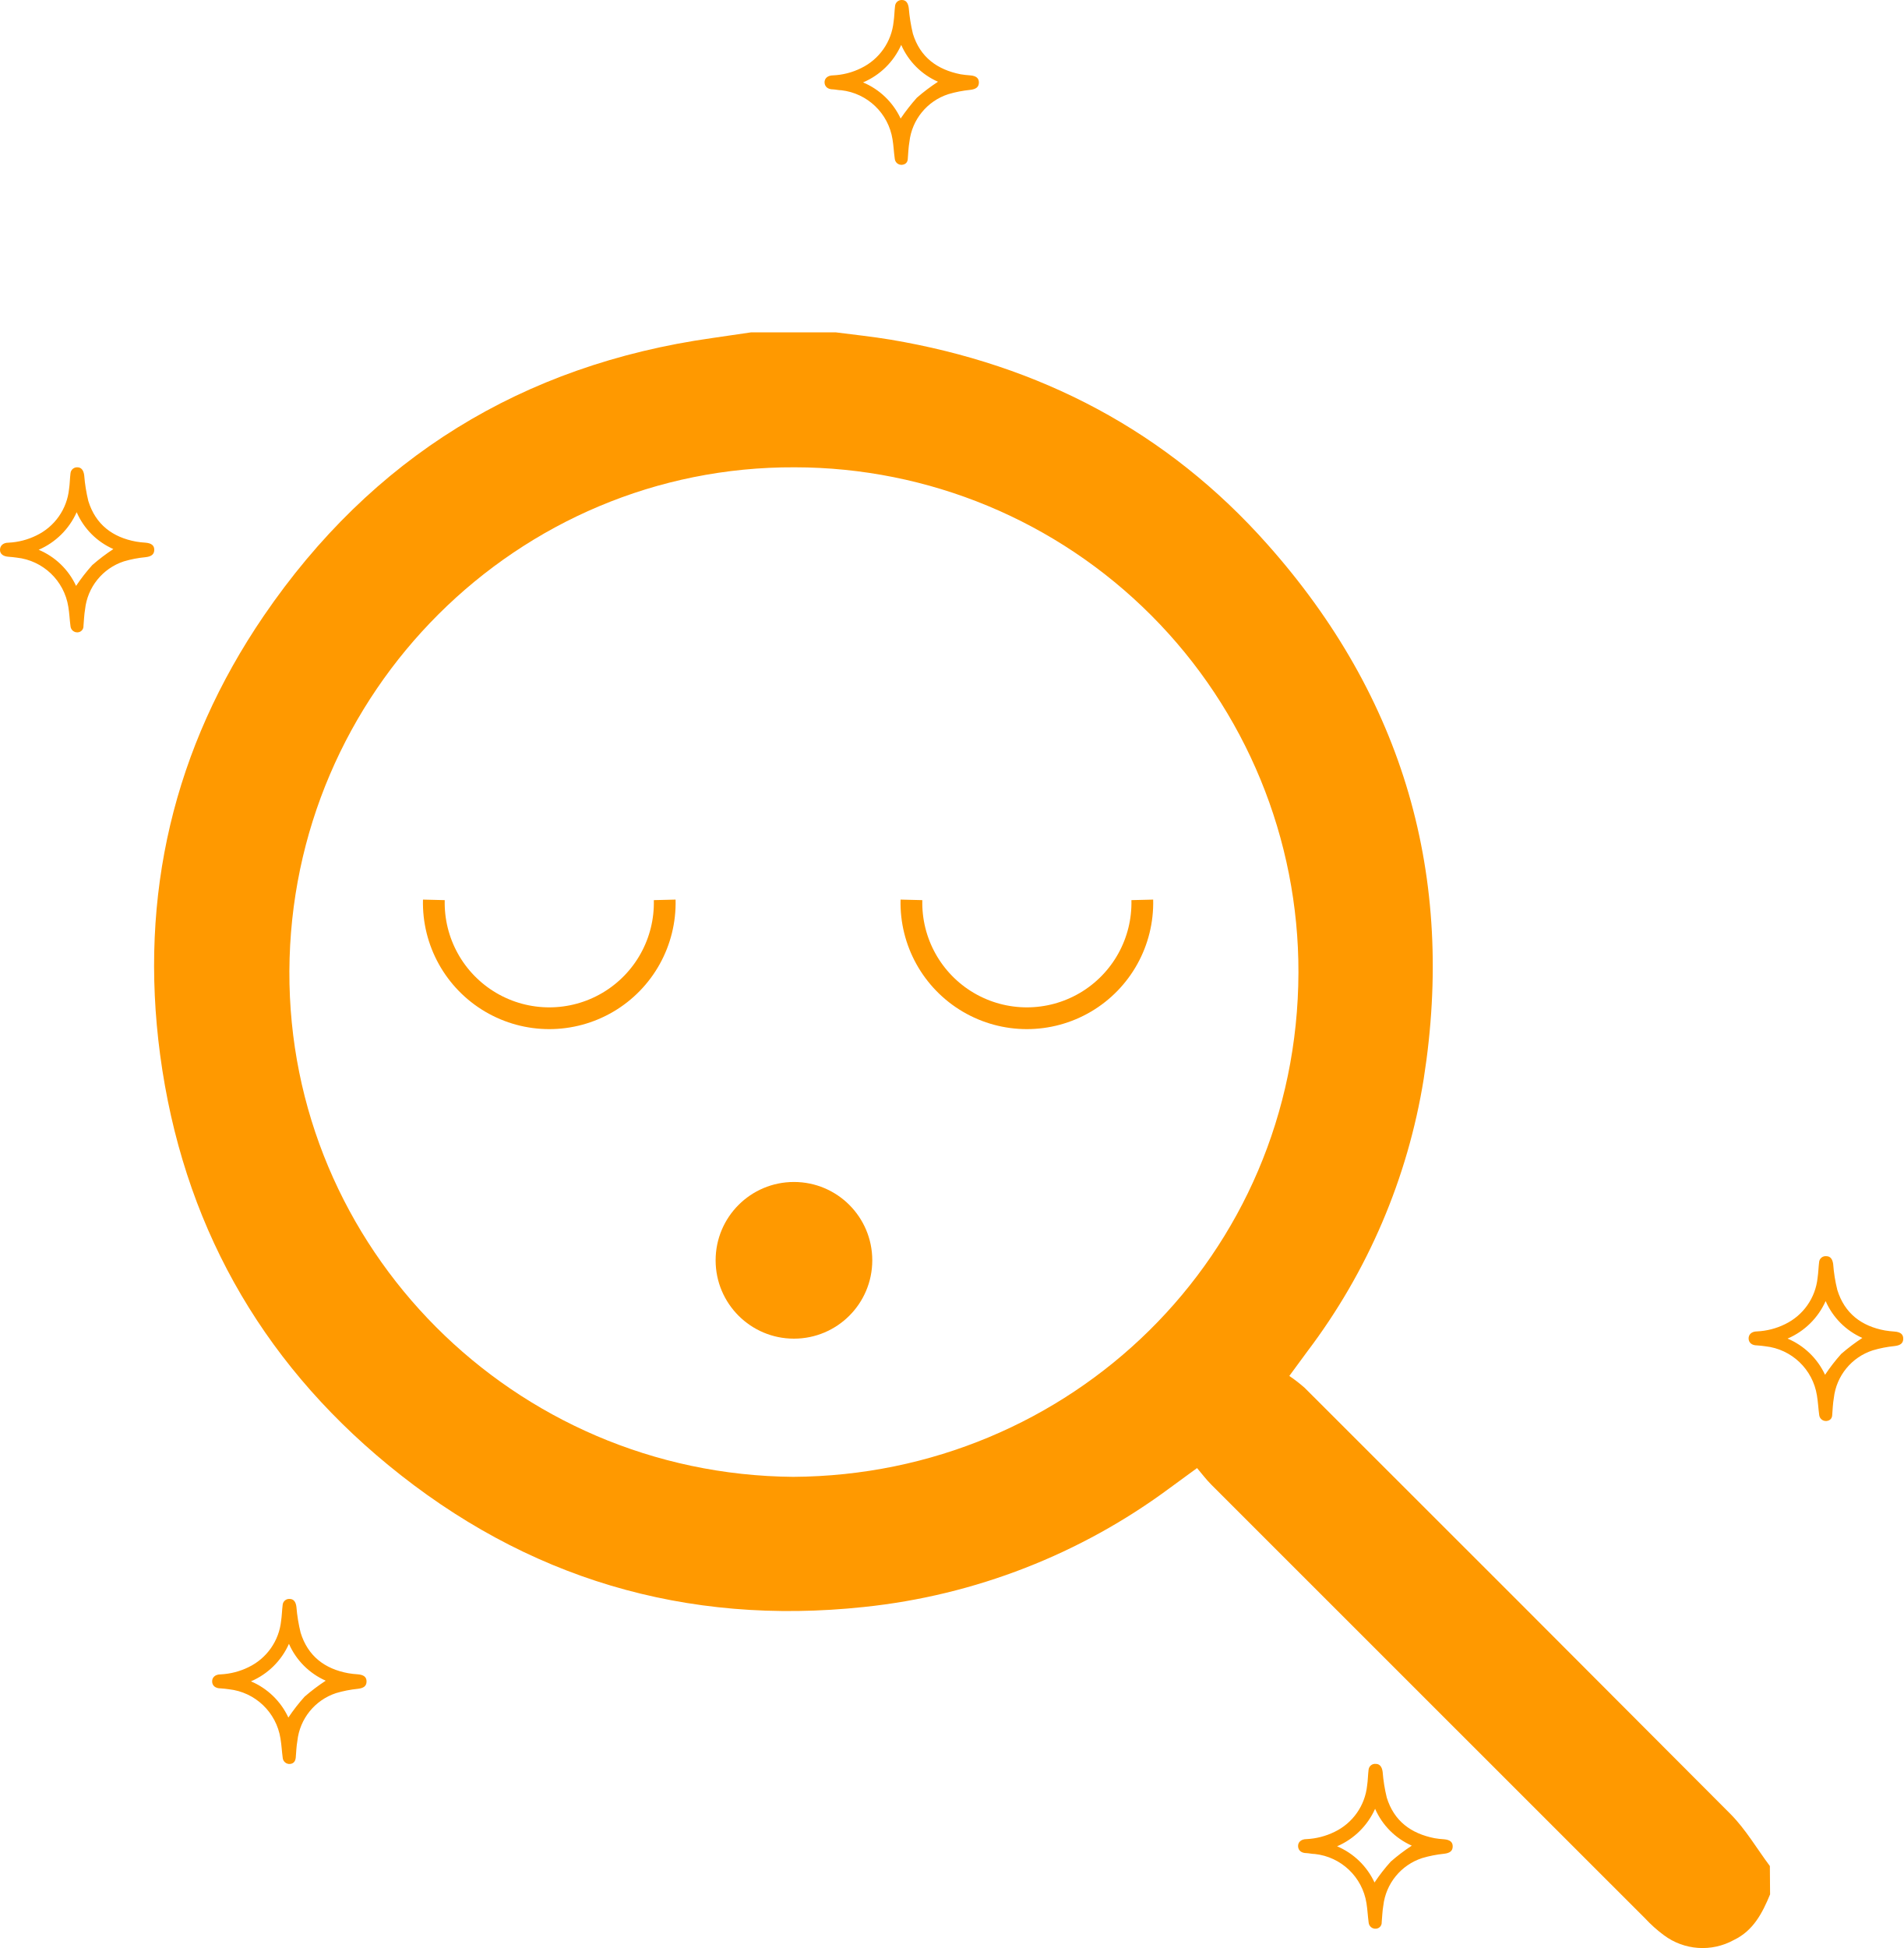
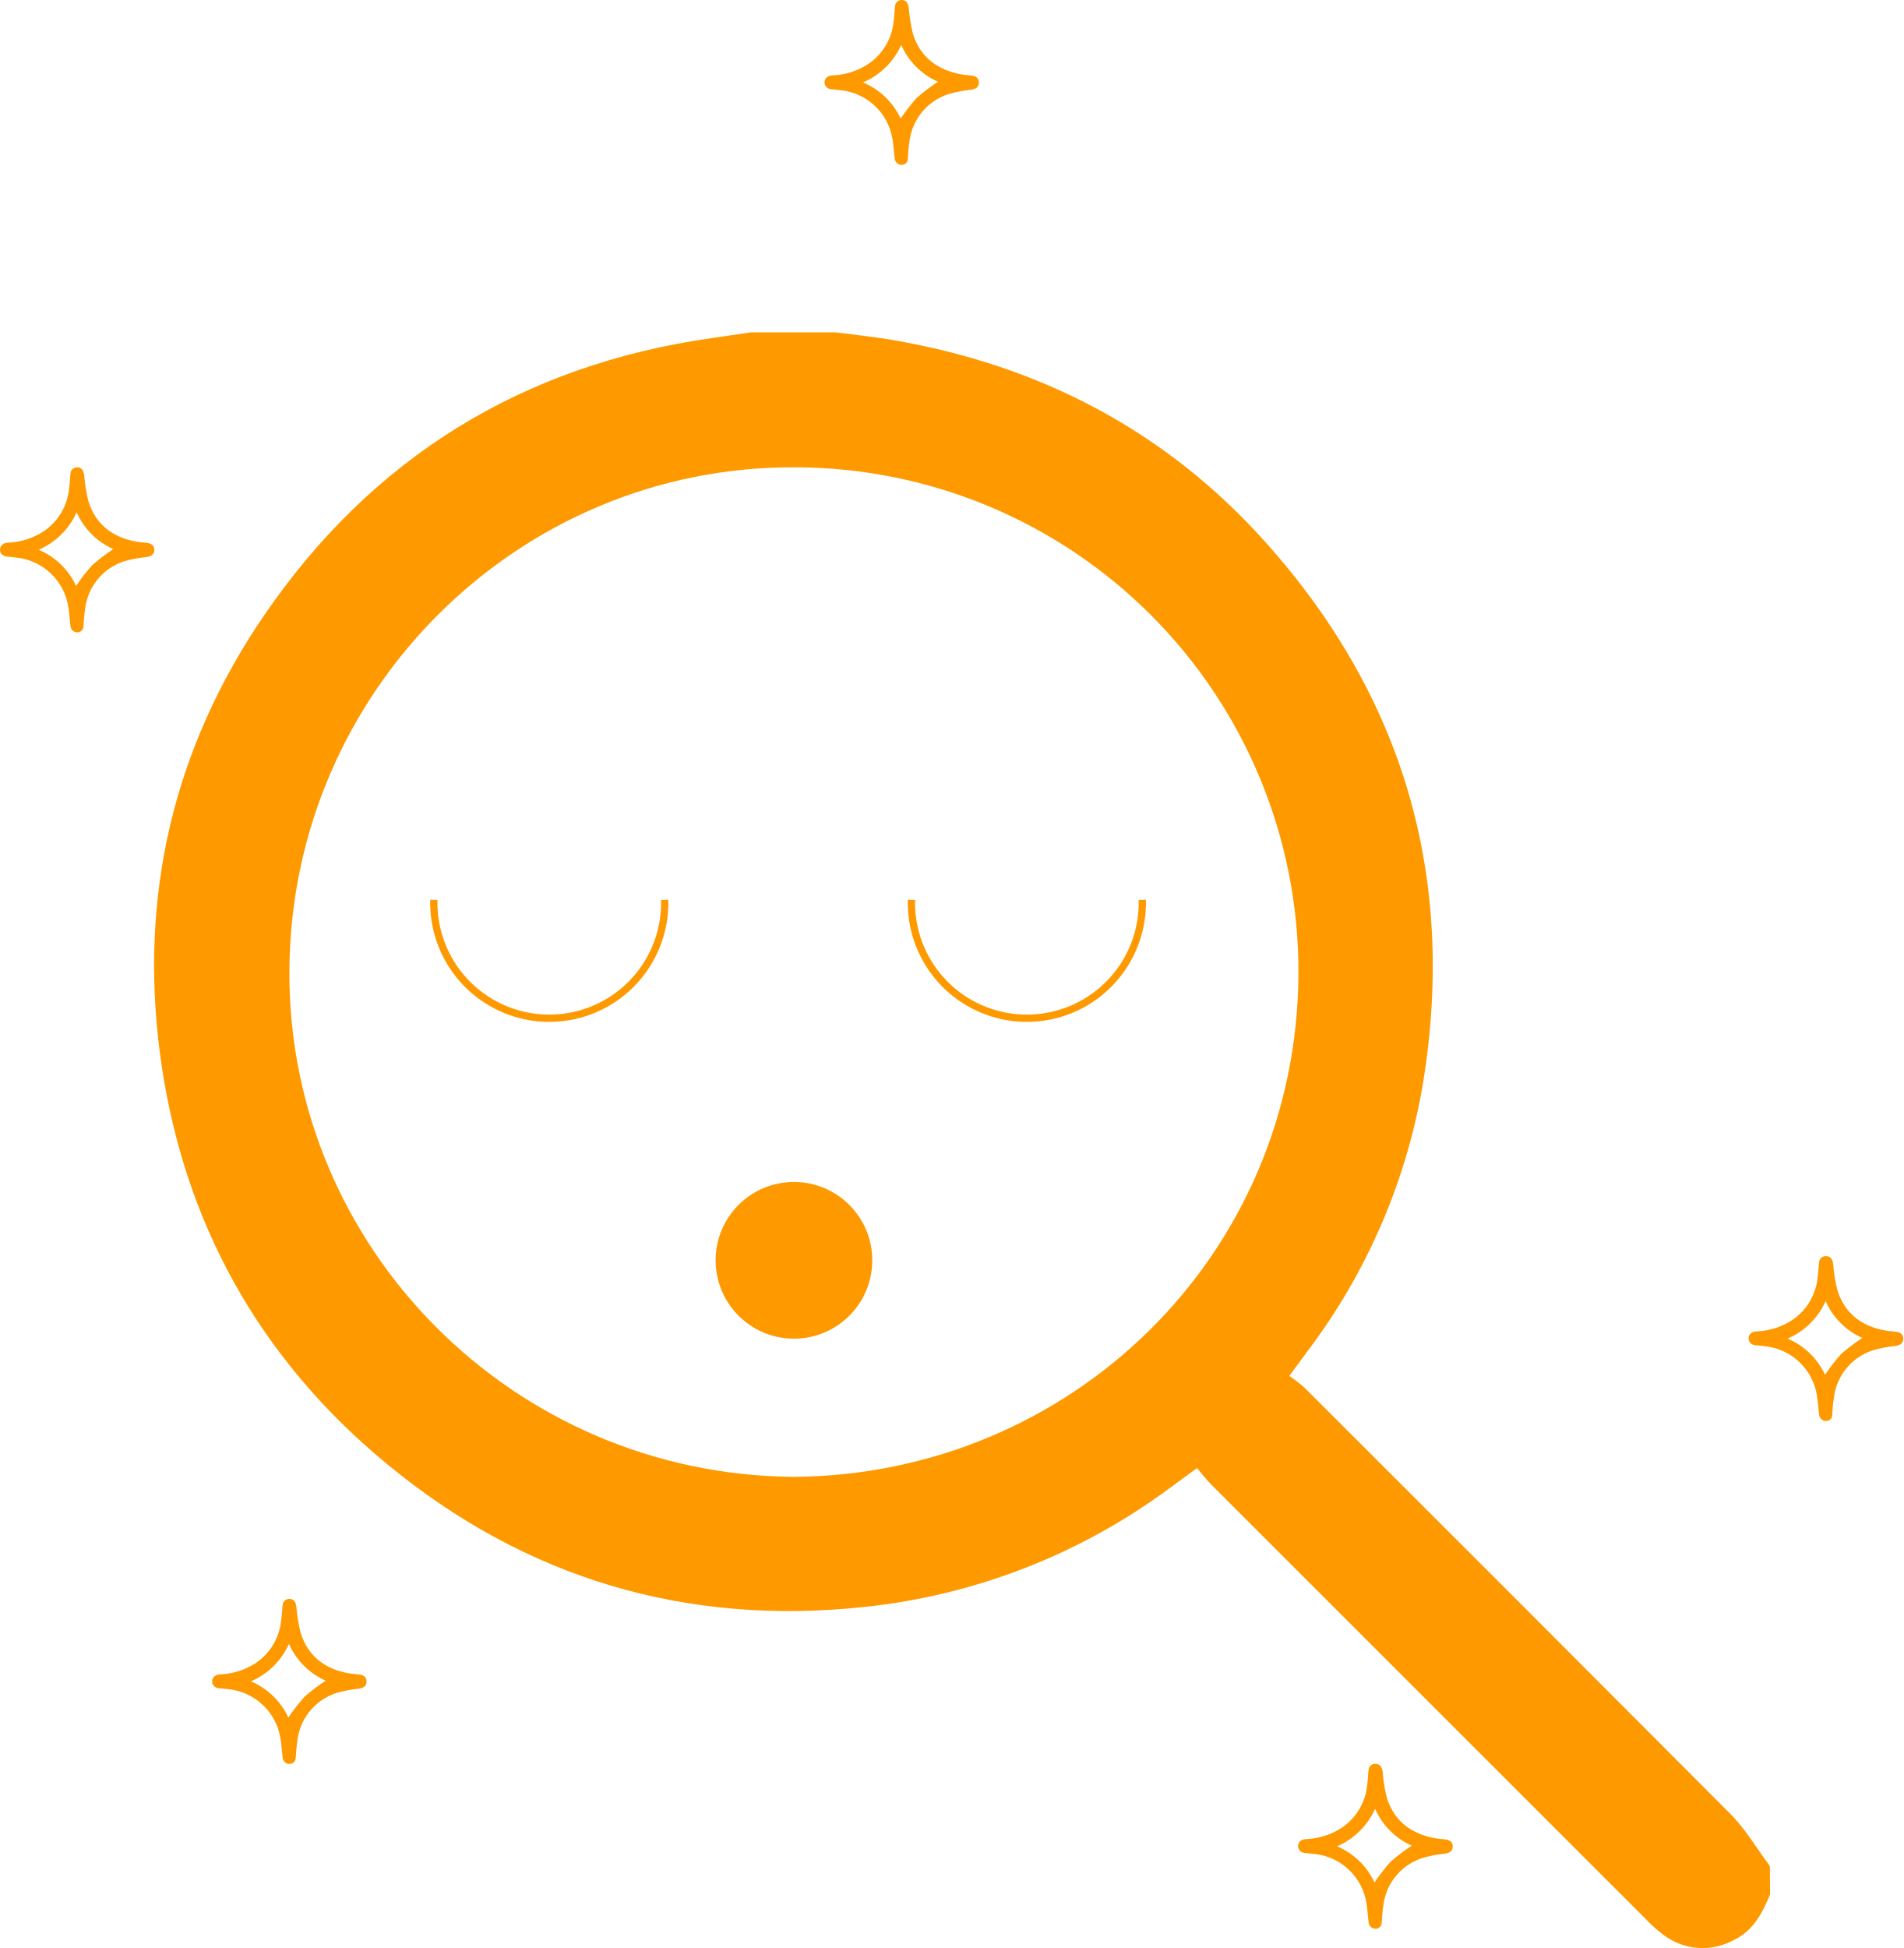
<svg xmlns="http://www.w3.org/2000/svg" viewBox="0 0 262.42 268.54">
  <defs>
-     <style>.cls-1{fill:#f90;}.cls-2{fill:none;stroke:#f90;stroke-miterlimit:10;stroke-width:3px;}</style>
+     <style>.cls-1{fill:#f90;}.cls-2{fill:none;stroke:#f90;stroke-miterlimit:10;strokeWidth:3px;}</style>
  </defs>
  <g id="Layer_2" data-name="Layer 2">
    <g id="Layer_1-2" data-name="Layer 1">
      <path class="cls-1" d="M244.06,261.15c-1.06,2.56-2.3,5-5,6.29a8.92,8.92,0,0,1-9.65-.67,18.77,18.77,0,0,1-2.58-2.31Q196.94,234.57,167,204.65c-.66-.66-1.23-1.42-1.95-2.27l-3.72,2.72a85.71,85.71,0,0,1-42.21,16.43c-24.57,2.62-46.61-3.95-65.62-19.59-17.78-14.62-28.35-33.59-31.42-56.52-2.93-22,1.87-42.33,14.3-60.54C51.25,63.12,72,50.3,98.2,46.6c1.78-.25,3.55-.52,5.33-.78h11.74c2.5.33,5,.58,7.5,1,20.58,3.46,38.14,12.61,52,28.24,18.76,21.11,25.92,45.8,21.53,73.68a84.39,84.39,0,0,1-16.06,37.58l-2.47,3.36a20.18,20.18,0,0,1,2.13,1.65q29.4,29.34,58.72,58.76c2.09,2.11,3.62,4.76,5.41,7.15ZM109.38,203.59c38.17-.23,69.53-30.44,69.65-69.5a69.49,69.49,0,0,0-69.45-69.67c-38.21-.17-69.51,31-69.68,69.46C39.74,172.08,70.84,203.28,109.38,203.59Z" />
      <path class="cls-1" d="M124.36,0c.56,0,.85.41.94,1.1a23.45,23.45,0,0,0,.57,3.55c1,3.24,3.35,4.95,6.58,5.59.43.08.87.11,1.31.15.82.06,1.22.38,1.21,1s-.41.91-1.21,1a16.33,16.33,0,0,0-3,.59,7.83,7.83,0,0,0-5.37,6.57c-.13.75-.16,1.52-.22,2.28,0,.5-.27.84-.8.89a.92.92,0,0,1-1-.85c-.13-.89-.16-1.79-.31-2.67A8.08,8.08,0,0,0,116,12.44c-.38,0-.76-.1-1.14-.12-.72,0-1.14-.37-1.17-.93s.41-1,1.17-1a9.65,9.65,0,0,0,3.87-1A8,8,0,0,0,123.21,3c.11-.71.11-1.44.2-2.16A.91.91,0,0,1,124.36,0Zm-.18,16.34a27.85,27.85,0,0,1,2.24-2.87,26.12,26.12,0,0,1,2.91-2.2,9.89,9.89,0,0,1-5.07-5.08A10.06,10.06,0,0,1,119,11.36,10,10,0,0,1,124.18,16.34Z" />
      <path class="cls-1" d="M10.67,64.42c.55,0,.85.42.94,1.1a22.08,22.08,0,0,0,.57,3.55c1,3.24,3.35,5,6.57,5.59a11.68,11.68,0,0,0,1.31.15c.83.07,1.22.39,1.21,1s-.4.91-1.2,1a15.61,15.61,0,0,0-3,.58A7.84,7.84,0,0,0,11.73,84c-.13.75-.15,1.52-.22,2.28a.84.84,0,0,1-.79.89.93.93,0,0,1-1-.85c-.12-.88-.15-1.79-.3-2.67a8.09,8.09,0,0,0-7.12-6.78q-.57-.08-1.14-.12C.45,76.7,0,76.37,0,75.81s.4-1,1.17-1a9.72,9.72,0,0,0,3.86-1,8,8,0,0,0,4.49-6.39c.11-.72.11-1.45.2-2.17A.91.91,0,0,1,10.67,64.42Zm-.18,16.35a25.46,25.46,0,0,1,2.24-2.88,27.28,27.28,0,0,1,2.9-2.2,9.84,9.84,0,0,1-5.06-5.08,10.15,10.15,0,0,1-5.24,5.18A9.89,9.89,0,0,1,10.49,80.77Z" />
      <path class="cls-1" d="M39.94,220.42c.55,0,.85.41.93,1.1a22.09,22.09,0,0,0,.58,3.55c1,3.24,3.34,5,6.57,5.59a11.41,11.41,0,0,0,1.31.15c.83.07,1.22.38,1.21,1s-.4.91-1.2,1a16.27,16.27,0,0,0-3,.59A7.83,7.83,0,0,0,41,240c-.13.75-.16,1.52-.22,2.28-.05.5-.27.84-.8.89a.93.93,0,0,1-1-.85c-.12-.89-.16-1.79-.31-2.67a8.09,8.09,0,0,0-7.11-6.78c-.38-.05-.76-.1-1.14-.12-.72,0-1.15-.37-1.17-.93s.4-1,1.16-1a9.83,9.83,0,0,0,3.87-1,8,8,0,0,0,4.48-6.38c.11-.72.12-1.45.21-2.17A.9.9,0,0,1,39.94,220.42Zm-.18,16.35A25.64,25.64,0,0,1,42,233.89a27.08,27.08,0,0,1,2.91-2.2,9.93,9.93,0,0,1-5.07-5.08,10.06,10.06,0,0,1-5.24,5.17A10,10,0,0,1,39.76,236.77Z" />
      <path class="cls-1" d="M251.82,173.17c.55,0,.85.41.94,1.1a21,21,0,0,0,.57,3.55c1,3.24,3.34,5,6.57,5.59.43.08.87.11,1.31.15.83.06,1.22.38,1.21,1s-.4.91-1.2,1a16.27,16.27,0,0,0-3,.59,7.83,7.83,0,0,0-5.37,6.57c-.13.75-.16,1.52-.22,2.28,0,.5-.27.84-.8.89a.93.93,0,0,1-1-.85c-.12-.89-.16-1.79-.31-2.67a8.09,8.09,0,0,0-7.11-6.78c-.38-.05-.76-.1-1.14-.12-.72,0-1.15-.37-1.17-.93s.4-1,1.16-1a9.78,9.78,0,0,0,3.87-1,8,8,0,0,0,4.48-6.38c.11-.72.12-1.45.21-2.17A.9.9,0,0,1,251.82,173.17Zm-.18,16.35a25.64,25.64,0,0,1,2.23-2.88,27.08,27.08,0,0,1,2.91-2.2,9.88,9.88,0,0,1-5.06-5.08,10.11,10.11,0,0,1-5.25,5.17A10,10,0,0,1,251.64,189.52Z" />
      <path class="cls-1" d="M189.7,243.16c.55,0,.85.42.94,1.1a22.08,22.08,0,0,0,.57,3.55c1,3.24,3.35,4.95,6.57,5.59a11.41,11.41,0,0,0,1.31.15c.83.07,1.22.38,1.21,1s-.4.91-1.2,1a16.44,16.44,0,0,0-3,.59,7.84,7.84,0,0,0-5.37,6.57c-.13.75-.15,1.52-.22,2.28a.84.84,0,0,1-.8.89.93.93,0,0,1-1-.85c-.12-.89-.16-1.79-.3-2.67a8.09,8.09,0,0,0-7.12-6.78c-.38,0-.76-.1-1.14-.12-.72,0-1.14-.37-1.17-.93s.4-1,1.16-1a9.9,9.9,0,0,0,3.87-1,8,8,0,0,0,4.49-6.39c.11-.72.11-1.45.2-2.17A.9.9,0,0,1,189.7,243.16Zm-.18,16.35a24.59,24.59,0,0,1,2.24-2.88,26,26,0,0,1,2.9-2.2,9.88,9.88,0,0,1-5.06-5.08,10.13,10.13,0,0,1-5.24,5.17A10,10,0,0,1,189.52,259.51Z" />
      <circle class="cls-1" cx="109.47" cy="173.74" r="10.8" />
      <path class="cls-2" d="M91.65,124.05a15.92,15.92,0,1,1-31.83,0" />
      <path class="cls-2" d="M157.5,124.05a15.92,15.92,0,1,1-31.83,0" />
    </g>
  </g>
</svg>
